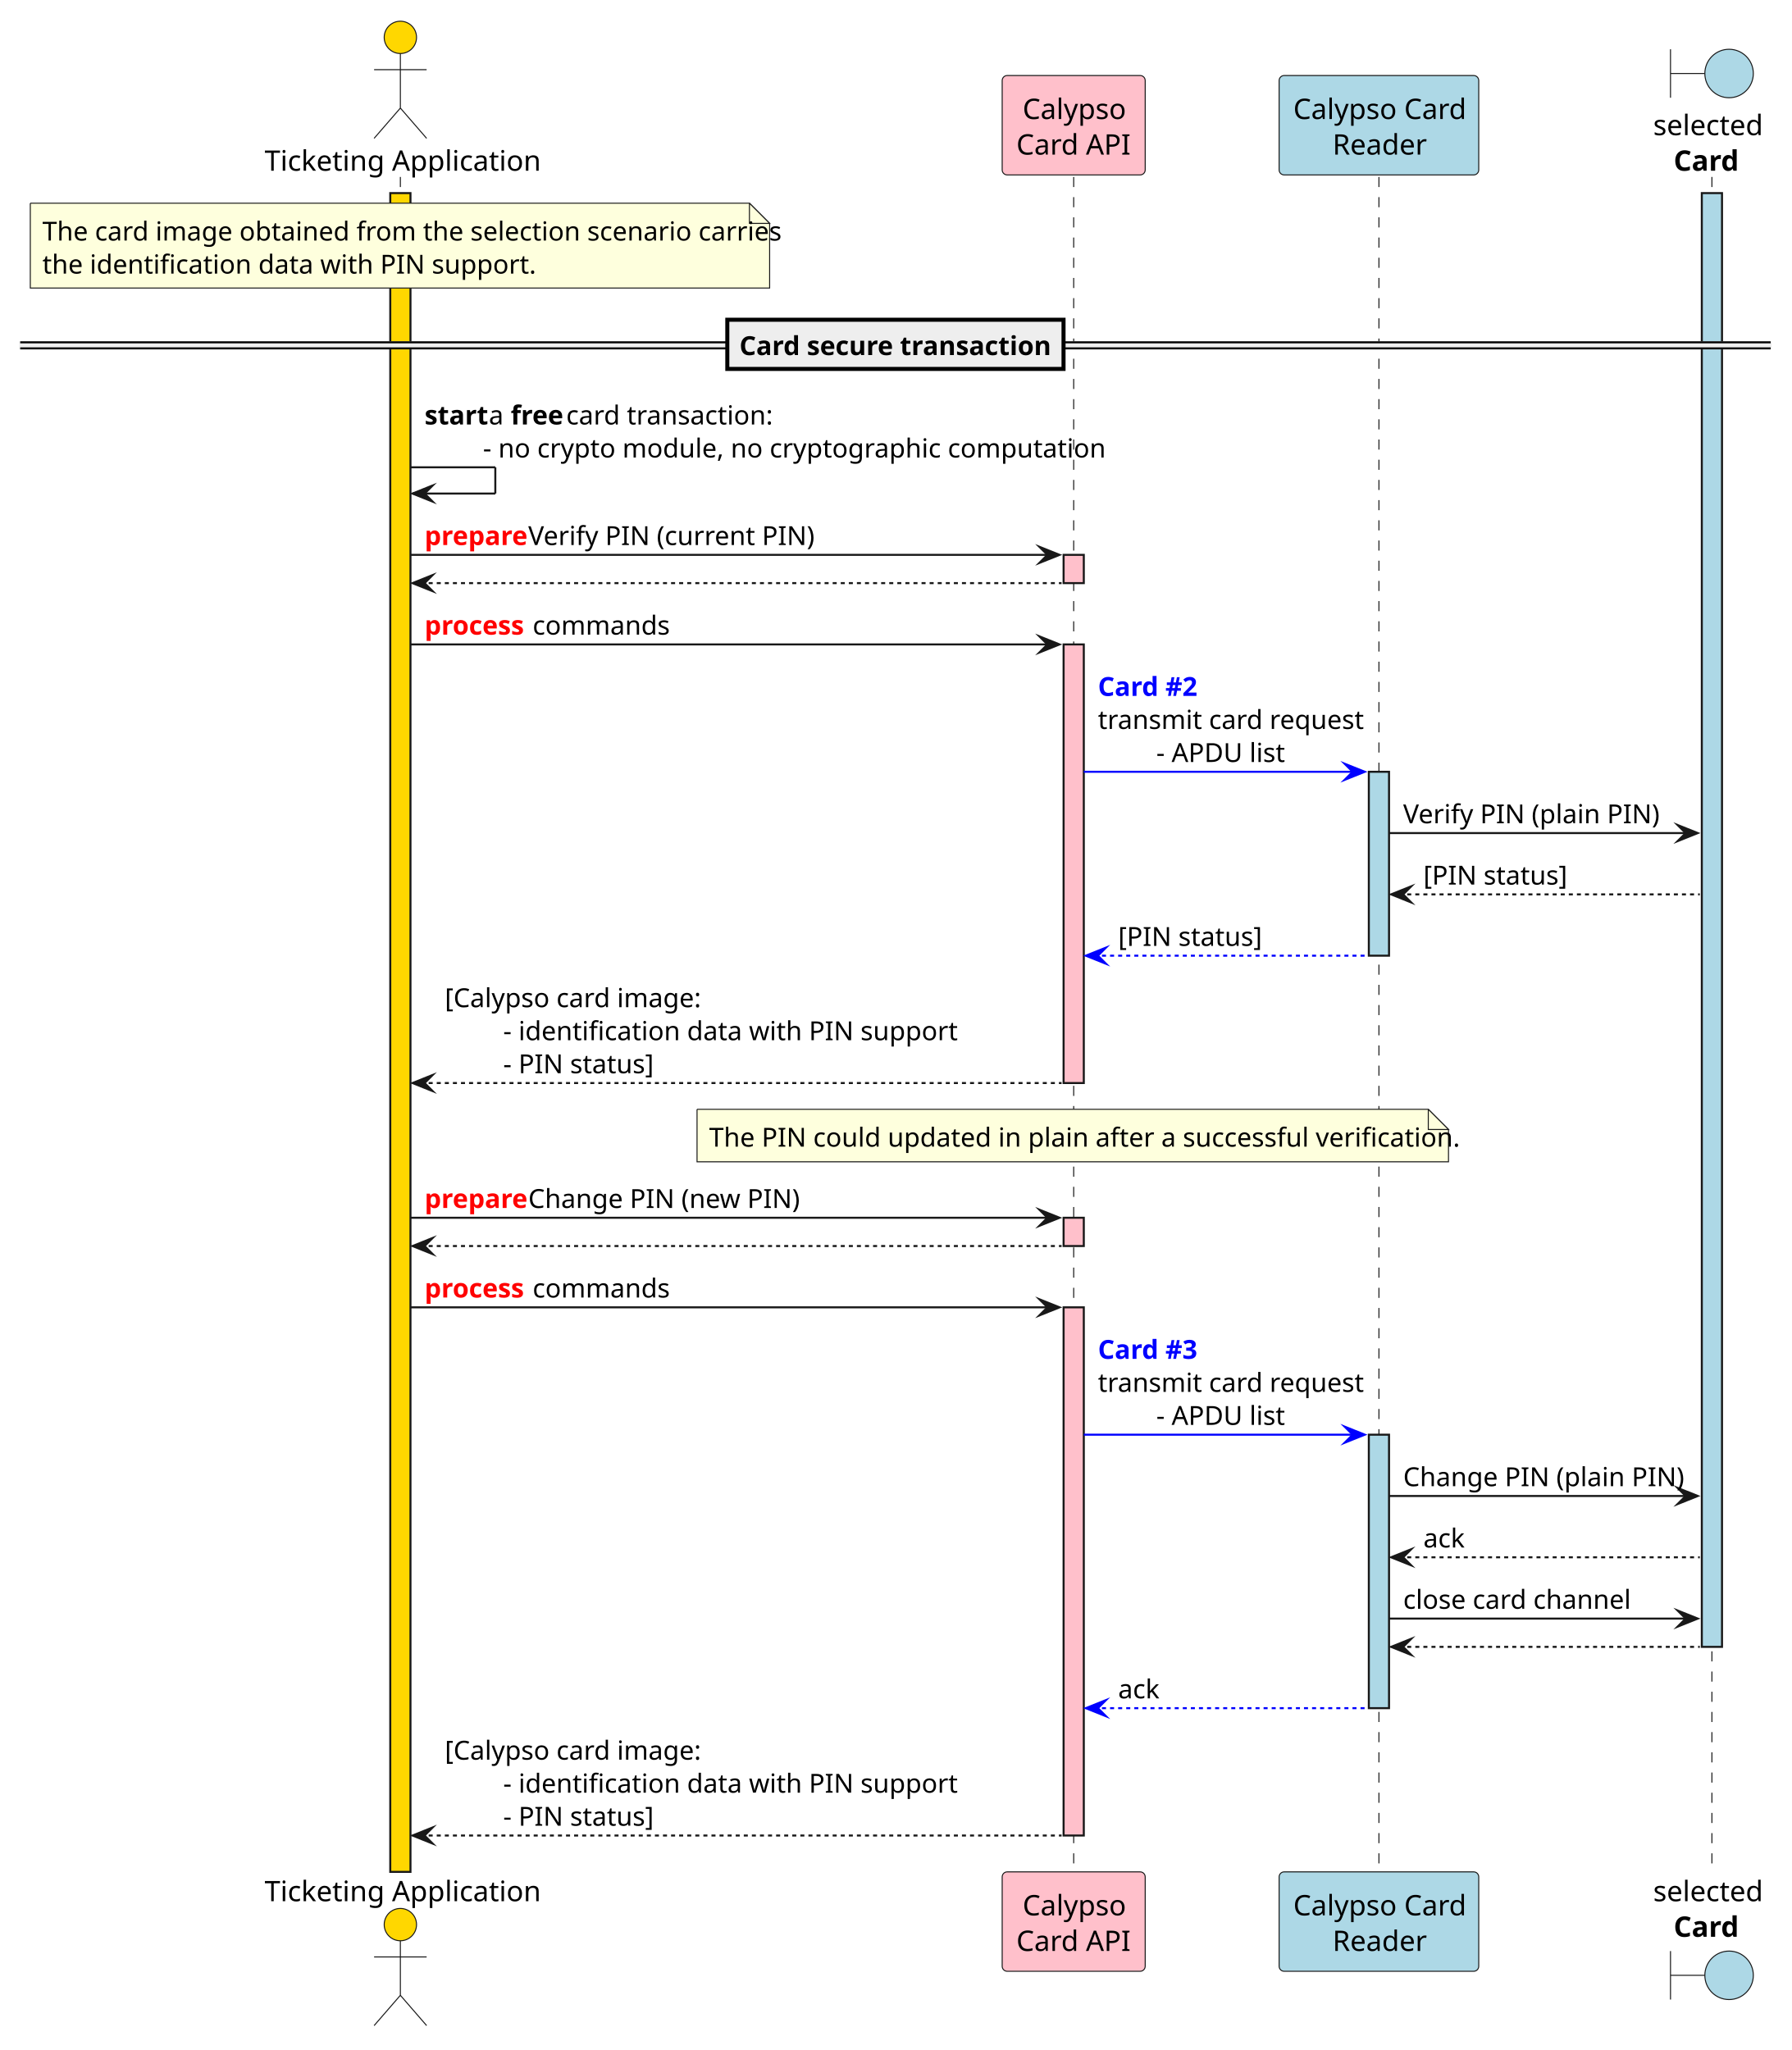
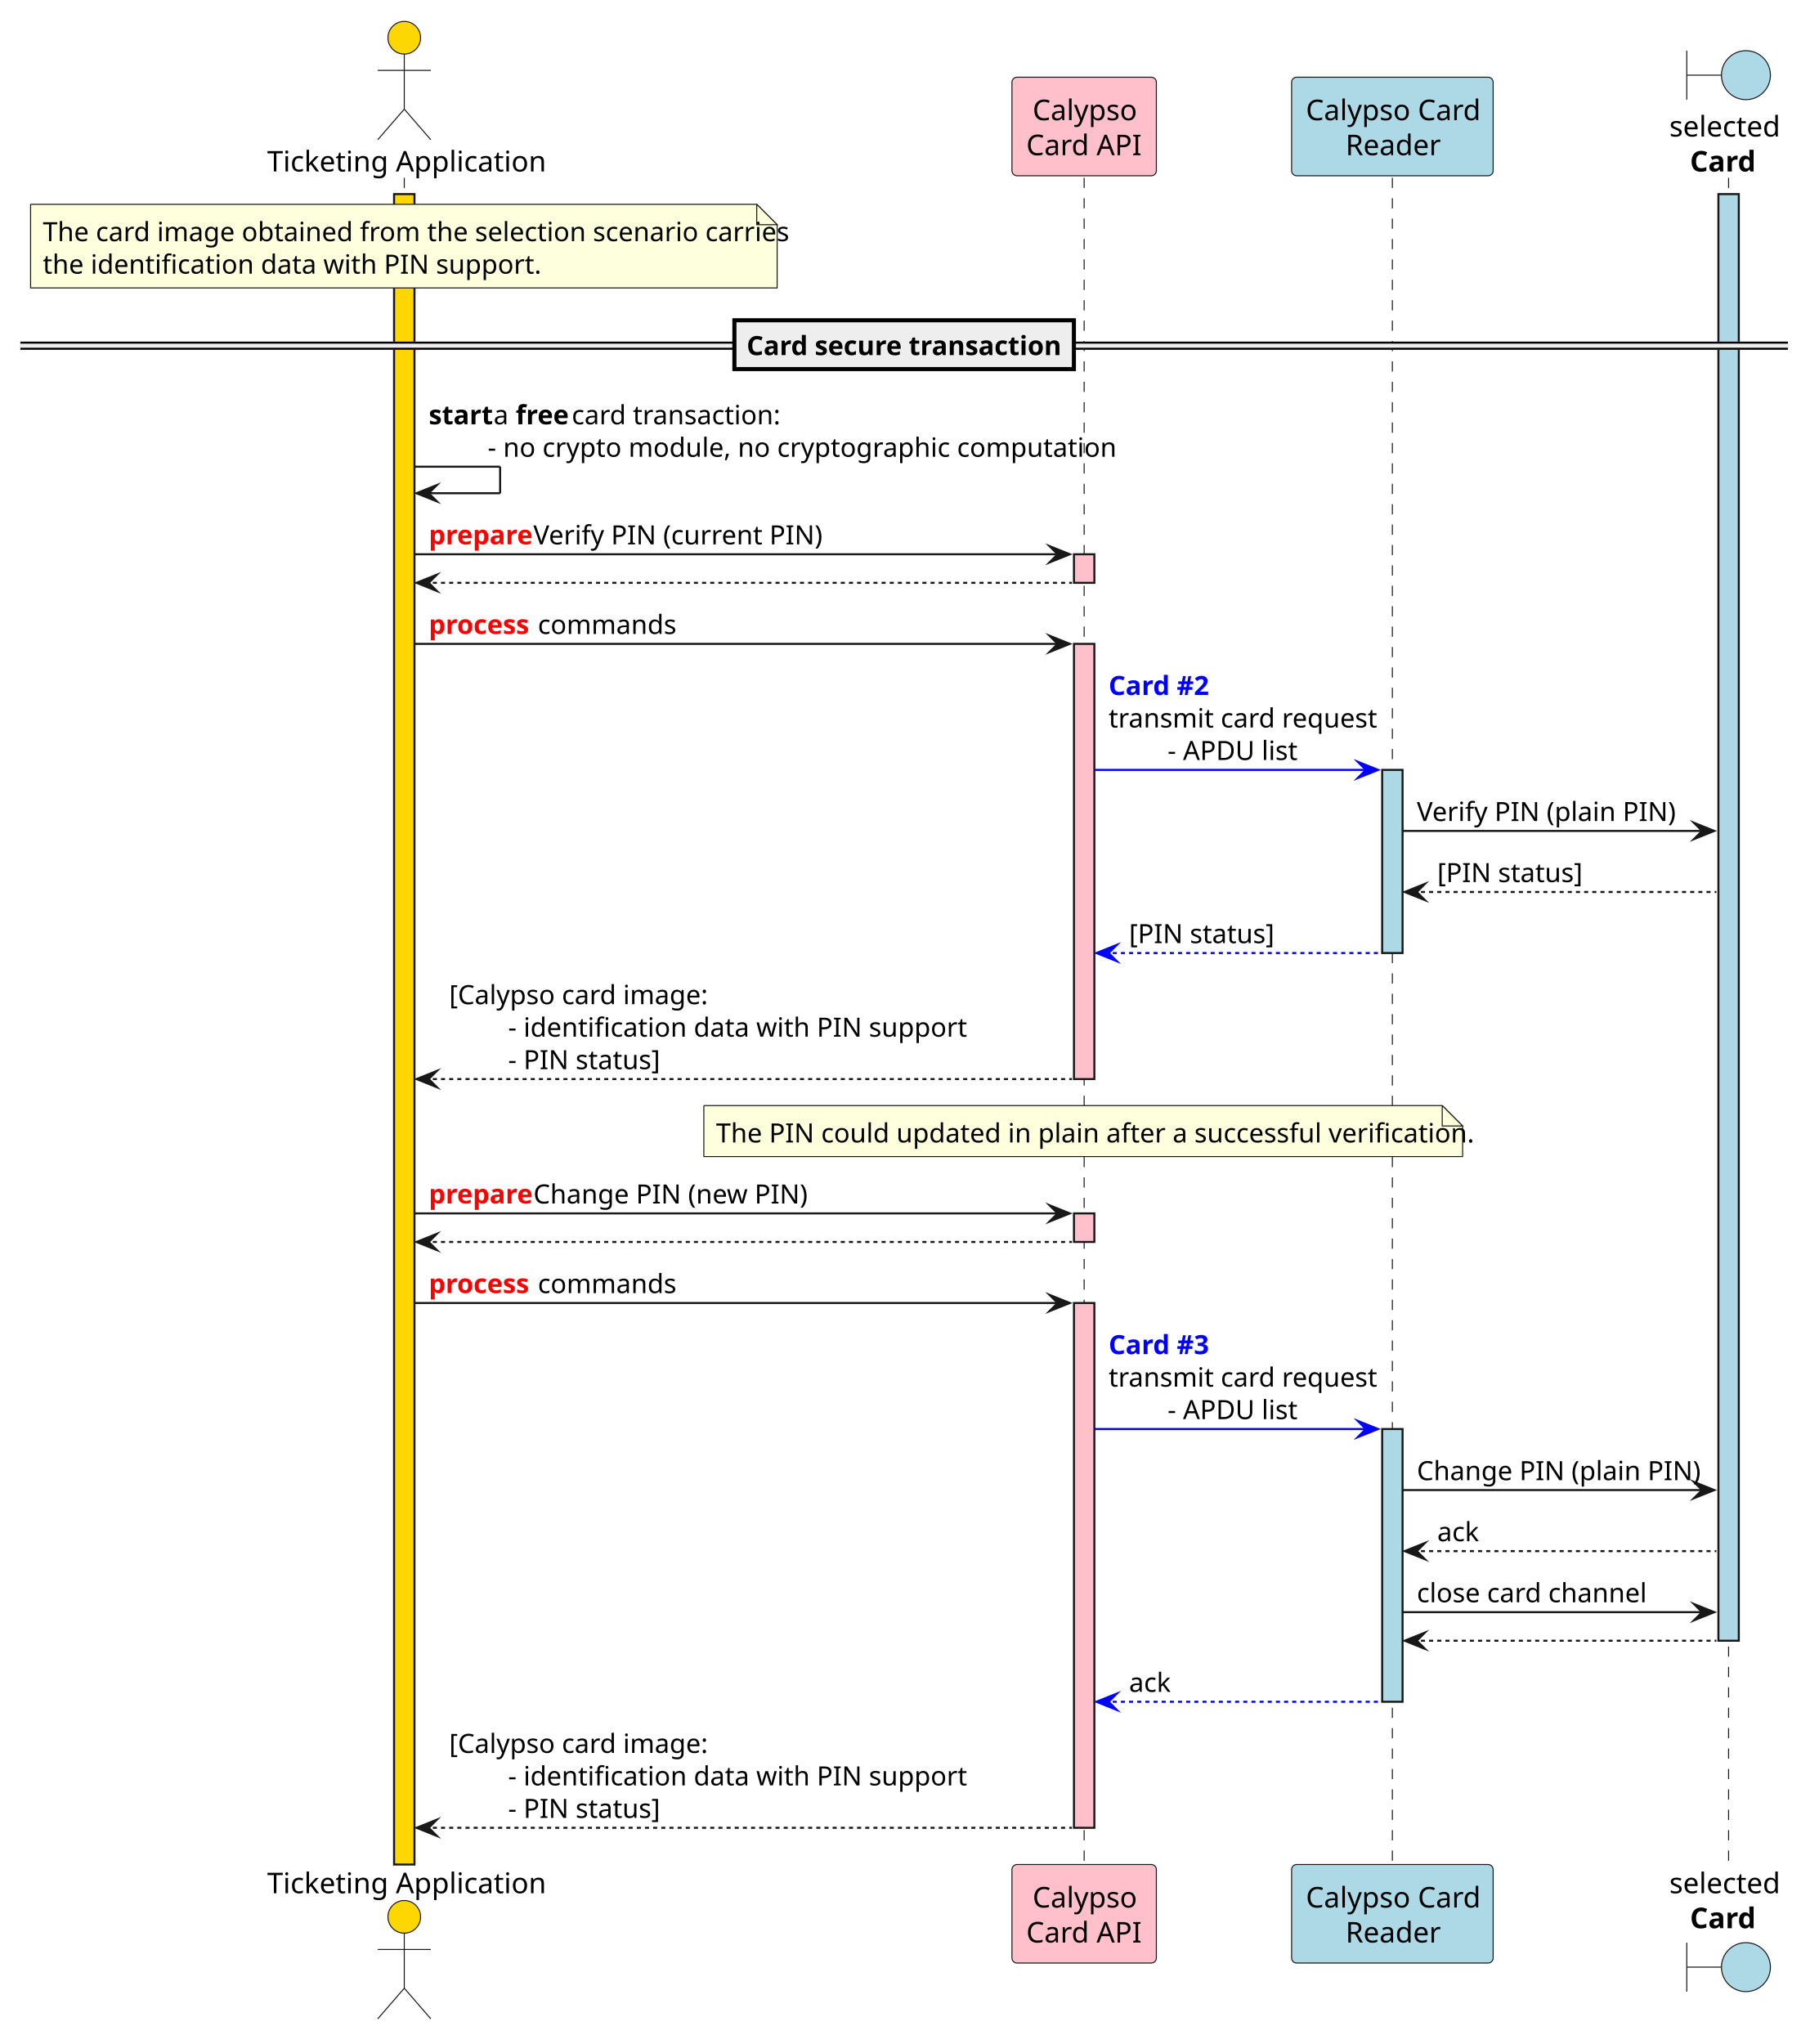
- <svg xmlns="http://www.w3.org/2000/svg" version="1.1" data-diagram-type="SEQUENCE" style="width:887px;height:1015px;background:#FFFFFF;" width="887px" height="1015px" viewBox="0 0 887 1015" zoomAndPan="magnify" preserveAspectRatio="none" contentStyleType="text/css">
+ <svg xmlns="http://www.w3.org/2000/svg" version="1.1" data-diagram-type="SEQUENCE" style="width:887px;height:1002px;background:#FFFFFF;" width="887px" height="1002px" viewBox="0 0 887 1002" zoomAndPan="magnify" preserveAspectRatio="none" contentStyleType="text/css">
  <defs />
  <g font-family="sans-serif" lengthAdjust="spacing">
-     <g class="participant-lifeline" data-qualified-name="app" data-entity-uid="part1" id="part1-lifeline" data-source-line="40">
-       <g>
-         <rect x="194.698" y="87.609" width="8" height="839.195" fill="#000" fill-opacity="0" />
-         <line x1="198.198" y1="87.609" x2="198.198" y2="926.805" style="stroke:#181818;stroke-width:0.5;stroke-dasharray:5,5;" />
-       </g>
+     <g>
+       <rect x="194.698" y="87.151" width="8" height="826.862" fill="#000" fill-opacity="0" />
+       <line x1="198.198" y1="87.151" x2="198.198" y2="914.013" style="stroke:#181818;stroke-width:0.5;stroke-dasharray:5,5;" />
    </g>
    <g>
-       <rect x="193.198" y="95.609" width="10" height="831.195" fill="#FFD700" style="stroke:#181818;stroke-width:1;" />
-     </g>
-     <g class="participant-lifeline" data-qualified-name="capi" data-entity-uid="part2" id="part2-lifeline" data-source-line="41">
-       <g>
-         <rect x="528.021" y="87.609" width="8" height="839.195" fill="#000" fill-opacity="0" />
-         <line x1="531.521" y1="87.609" x2="531.521" y2="926.805" style="stroke:#181818;stroke-width:0.5;stroke-dasharray:5,5;" />
-       </g>
+       <rect x="193.198" y="95.151" width="10" height="818.862" fill="#FFD700" style="stroke:#181818;stroke-width:1;" />
    </g>
    <g>
-       <rect x="526.521" y="274.719" width="10" height="14" fill="#FFC0CB" style="stroke:#181818;stroke-width:1;" />
+       <rect x="528.021" y="87.151" width="8" height="826.862" fill="#000" fill-opacity="0" />
+       <line x1="531.521" y1="87.151" x2="531.521" y2="914.013" style="stroke:#181818;stroke-width:0.5;stroke-dasharray:5,5;" />
    </g>
    <g>
-       <rect x="526.521" y="319.07" width="10" height="217.164" fill="#FFC0CB" style="stroke:#181818;stroke-width:1;" />
+       <rect x="526.521" y="271.709" width="10" height="14" fill="#FFC0CB" style="stroke:#181818;stroke-width:1;" />
    </g>
    <g>
-       <rect x="526.521" y="602.938" width="10" height="14" fill="#FFC0CB" style="stroke:#181818;stroke-width:1;" />
+       <rect x="526.521" y="315.635" width="10" height="213.336" fill="#FFC0CB" style="stroke:#181818;stroke-width:1;" />
    </g>
    <g>
-       <rect x="526.521" y="647.289" width="10" height="261.516" fill="#FFC0CB" style="stroke:#181818;stroke-width:1;" />
-     </g>
-     <g class="participant-lifeline" data-qualified-name="cardReader" data-entity-uid="part3" id="part3-lifeline" data-source-line="42">
-       <g>
-         <rect x="679.124" y="87.609" width="8" height="839.195" fill="#000" fill-opacity="0" />
-         <line x1="682.624" y1="87.609" x2="682.624" y2="926.805" style="stroke:#181818;stroke-width:0.5;stroke-dasharray:5,5;" />
-       </g>
+       <rect x="526.521" y="594.824" width="10" height="14" fill="#FFC0CB" style="stroke:#181818;stroke-width:1;" />
    </g>
    <g>
-       <rect x="677.624" y="382.125" width="10" height="91.055" fill="#ADD8E6" style="stroke:#181818;stroke-width:1;" />
+       <rect x="526.521" y="638.75" width="10" height="257.263" fill="#FFC0CB" style="stroke:#181818;stroke-width:1;" />
    </g>
    <g>
-       <rect x="677.624" y="710.344" width="10" height="135.406" fill="#ADD8E6" style="stroke:#181818;stroke-width:1;" />
-     </g>
-     <g class="participant-lifeline" data-qualified-name="card" data-entity-uid="part4" id="part4-lifeline" data-source-line="43">
-       <g>
-         <rect x="843.964" y="87.609" width="8" height="839.195" fill="#000" fill-opacity="0" />
-         <line x1="847.464" y1="87.609" x2="847.464" y2="926.805" style="stroke:#181818;stroke-width:0.5;stroke-dasharray:5,5;" />
-       </g>
+       <rect x="679.124" y="87.151" width="8" height="826.862" fill="#000" fill-opacity="0" />
+       <line x1="682.624" y1="87.151" x2="682.624" y2="914.013" style="stroke:#181818;stroke-width:0.5;stroke-dasharray:5,5;" />
    </g>
    <g>
-       <rect x="842.464" y="95.609" width="10" height="719.789" fill="#ADD8E6" style="stroke:#181818;stroke-width:1;" />
+       <rect x="677.624" y="377.414" width="10" height="89.779" fill="#ADD8E6" style="stroke:#181818;stroke-width:1;" />
    </g>
-     <g class="participant participant-head" data-qualified-name="app" data-entity-uid="part1" id="part1-head" data-source-line="40">
-       <text x="130.998" y="84.533" fill="#000" font-size="14" textLength="128.399">Ticketing Application</text>
-       <ellipse cx="198.198" cy="18.5" rx="8" ry="8" fill="#FFD700" style="stroke:#181818;stroke-width:0.5;" />
-       <path d="M198.198,26.5 L198.198,53.5 M185.198,34.5 L211.198,34.5 M198.198,53.5 L185.198,68.5 M198.198,53.5 L211.198,68.5" style="stroke:#181818;stroke-width:0.5;" fill="none" />
+     <g>
+       <rect x="677.624" y="700.529" width="10" height="133.705" fill="#ADD8E6" style="stroke:#181818;stroke-width:1;" />
    </g>
-     <g class="participant participant-head" data-qualified-name="capi" data-entity-uid="part2" id="part2-head" data-source-line="41">
-       <rect x="496.121" y="37.391" width="70.8" height="49.219" fill="#FFC0CB" style="stroke:#181818;stroke-width:0.5;" rx="2.5" ry="2.5" />
-       <text x="506.231" y="58.924" fill="#000" font-size="14" textLength="50.579">Calypso</text>
-       <text x="503.121" y="76.533" fill="#000" font-size="14" textLength="56.8">Card API</text>
+     <g>
+       <rect x="843.964" y="87.151" width="8" height="826.862" fill="#000" fill-opacity="0" />
+       <line x1="847.464" y1="87.151" x2="847.464" y2="914.013" style="stroke:#181818;stroke-width:0.5;stroke-dasharray:5,5;" />
    </g>
-     <g class="participant participant-head" data-qualified-name="cardReader" data-entity-uid="part3" id="part3-head" data-source-line="42">
-       <rect x="633.218" y="37.391" width="98.813" height="49.219" fill="#ADD8E6" style="stroke:#181818;stroke-width:0.5;" rx="2.5" ry="2.5" />
-       <text x="640.218" y="58.924" fill="#000" font-size="14" textLength="84.813">Calypso Card</text>
-       <text x="659.666" y="76.533" fill="#000" font-size="14" textLength="45.917">Reader</text>
+     <g>
+       <rect x="842.464" y="95.151" width="10" height="709.157" fill="#ADD8E6" style="stroke:#181818;stroke-width:1;" />
    </g>
-     <g class="participant participant-head" data-qualified-name="card" data-entity-uid="part4" id="part4-head" data-source-line="43">
-       <text x="818.392" y="66.924" fill="#000" font-size="14" textLength="52.145">selected</text>
-       <text x="828.516" y="84.533" fill="#000" font-size="14" textLength="31.896" font-weight="700">Card</text>
-       <path d="M826.964,24.391 L826.964,48.391 M826.964,36.391 L843.964,36.391" style="stroke:#181818;stroke-width:0.5;" fill="none" />
-       <ellipse cx="855.964" cy="36.391" rx="12" ry="12" fill="#ADD8E6" style="stroke:#181818;stroke-width:0.5;" />
-     </g>
-     <g class="participant participant-tail" data-qualified-name="app" data-entity-uid="part1" id="part1-tail" data-source-line="40">
-       <text x="130.998" y="941.338" fill="#000" font-size="14" textLength="128.399">Ticketing Application</text>
-       <ellipse cx="198.198" cy="952.914" rx="8" ry="8" fill="#FFD700" style="stroke:#181818;stroke-width:0.5;" />
-       <path d="M198.198,960.914 L198.198,987.914 M185.198,968.914 L211.198,968.914 M198.198,987.914 L185.198,1002.914 M198.198,987.914 L211.198,1002.914" style="stroke:#181818;stroke-width:0.5;" fill="none" />
-     </g>
-     <g class="participant participant-tail" data-qualified-name="capi" data-entity-uid="part2" id="part2-tail" data-source-line="41">
-       <rect x="496.121" y="926.805" width="70.8" height="49.219" fill="#FFC0CB" style="stroke:#181818;stroke-width:0.5;" rx="2.5" ry="2.5" />
-       <text x="506.231" y="948.338" fill="#000" font-size="14" textLength="50.579">Calypso</text>
-       <text x="503.121" y="965.947" fill="#000" font-size="14" textLength="56.8">Card API</text>
-     </g>
-     <g class="participant participant-tail" data-qualified-name="cardReader" data-entity-uid="part3" id="part3-tail" data-source-line="42">
-       <rect x="633.218" y="926.805" width="98.813" height="49.219" fill="#ADD8E6" style="stroke:#181818;stroke-width:0.5;" rx="2.5" ry="2.5" />
-       <text x="640.218" y="948.338" fill="#000" font-size="14" textLength="84.813">Calypso Card</text>
-       <text x="659.666" y="965.947" fill="#000" font-size="14" textLength="45.917">Reader</text>
-     </g>
-     <g class="participant participant-tail" data-qualified-name="card" data-entity-uid="part4" id="part4-tail" data-source-line="43">
-       <text x="818.392" y="941.338" fill="#000" font-size="14" textLength="52.145">selected</text>
-       <text x="828.516" y="958.947" fill="#000" font-size="14" textLength="31.896" font-weight="700">Card</text>
-       <path d="M826.964,966.023 L826.964,990.023 M826.964,978.023 L843.964,978.023" style="stroke:#181818;stroke-width:0.5;" fill="none" />
-       <ellipse cx="855.964" cy="978.023" rx="12" ry="12" fill="#ADD8E6" style="stroke:#181818;stroke-width:0.5;" />
-     </g>
-     <path d="M15,100.609 L15,142.609 L381,142.609 L381,110.609 L371,100.609 L15,100.609" style="stroke:#181818;stroke-width:0.5;" fill="#FEFFDD" />
-     <path d="M371,100.609 L371,110.609 L381,110.609 L371,100.609" style="stroke:#181818;stroke-width:0.5;" fill="#FEFFDD" />
-     <text x="21" y="119.104" fill="#000" font-size="13" textLength="345.395">The card image obtained from the selection scenario carries</text>
-     <text x="21" y="135.456" fill="#000" font-size="13" textLength="225.462">the identification data with PIN support.</text>
-     <rect x="10" y="169.488" width="866.536" height="3" fill="#EEE" style="stroke:#EEE;stroke-width:1;" />
-     <line x1="10" y1="169.488" x2="876.536" y2="169.488" style="stroke:#000;stroke-width:1;" />
-     <line x1="10" y1="172.488" x2="876.536" y2="172.488" style="stroke:#000;stroke-width:1;" />
-     <rect x="360.046" y="158.313" width="166.445" height="24.352" fill="#EEE" style="stroke:#000;stroke-width:2;" />
-     <text x="366.046" y="175.808" fill="#000" font-size="13" textLength="148.833" font-weight="700">Card secure transaction</text>
-     <g class="message" data-entity-1="part1" data-entity-2="part1" id="msg1" data-source-line="56">
-       <line x1="203.198" y1="231.367" x2="245.198" y2="231.367" style="stroke:#181818;stroke-width:1;" />
-       <line x1="245.198" y1="231.367" x2="245.198" y2="244.367" style="stroke:#181818;stroke-width:1;" />
-       <line x1="204.198" y1="244.367" x2="245.198" y2="244.367" style="stroke:#181818;stroke-width:1;" />
-       <polygon points="214.198,240.367,204.198,244.367,214.198,248.367,210.198,244.367" fill="#181818" style="stroke:#181818;stroke-width:1;stroke-linejoin:miter;stroke-miterlimit:10;" />
-       <text x="210.198" y="210.159" fill="#000" font-size="13" textLength="28.177" font-weight="700">start</text>
-       <text x="241.987" y="210.159" fill="#000" font-size="13">a</text>
-       <text x="252.828" y="210.159" fill="#000" font-size="13" textLength="23.848" font-weight="700">free</text>
-       <text x="280.288" y="210.159" fill="#000" font-size="13" textLength="96.104">card transaction:</text>
-       <text x="239.092" y="226.511" fill="#000" font-size="13" textLength="285.429">- no crypto module, no cryptographic computation</text>
-     </g>
-     <g class="message" data-entity-1="part1" data-entity-2="part2" id="msg2" data-source-line="58">
-       <polygon points="514.521,270.719,524.521,274.719,514.521,278.719,518.521,274.719" fill="#181818" style="stroke:#181818;stroke-width:1;stroke-linejoin:miter;stroke-miterlimit:10;" />
-       <line x1="203.198" y1="274.719" x2="520.521" y2="274.719" style="stroke:#181818;stroke-width:1;" />
-       <text x="210.198" y="269.862" fill="#F00" font-size="13" textLength="47.69" font-weight="700">prepare</text>
-       <text x="261.499" y="269.862" fill="#000" font-size="13" textLength="136.525">Verify PIN (current PIN)</text>
-     </g>
-     <g class="message" data-entity-1="part2" data-entity-2="part1" id="msg3" data-source-line="60">
-       <polygon points="214.198,284.719,204.198,288.719,214.198,292.719,210.198,288.719" fill="#181818" style="stroke:#181818;stroke-width:1;stroke-linejoin:miter;stroke-miterlimit:10;" />
-       <line x1="208.198" y1="288.719" x2="525.521" y2="288.719" style="stroke:#181818;stroke-width:1;stroke-dasharray:2,2;" />
-     </g>
-     <g class="message" data-entity-1="part1" data-entity-2="part2" id="msg4" data-source-line="63">
-       <polygon points="514.521,315.07,524.521,319.07,514.521,323.07,518.521,319.07" fill="#181818" style="stroke:#181818;stroke-width:1;stroke-linejoin:miter;stroke-miterlimit:10;" />
-       <line x1="203.198" y1="319.07" x2="520.521" y2="319.07" style="stroke:#181818;stroke-width:1;" />
-       <text x="210.198" y="314.214" fill="#F00" font-size="13" textLength="49.861" font-weight="700">process</text>
-       <text x="263.67" y="314.214" fill="#000" font-size="13" textLength="63.578">commands</text>
-     </g>
-     <g class="message" data-entity-1="part2" data-entity-2="part3" id="msg5" data-source-line="66">
-       <polygon points="665.624,378.125,675.624,382.125,665.624,386.125,669.624,382.125" fill="#00F" style="stroke:#00F;stroke-width:1;stroke-linejoin:miter;stroke-miterlimit:10;" />
-       <line x1="536.521" y1="382.125" x2="671.624" y2="382.125" style="stroke:#00F;stroke-width:1;" />
-       <text x="543.521" y="344.565" fill="#00F" font-size="13" textLength="47.69" font-weight="700">Card #2</text>
-       <text x="543.521" y="360.917" fill="#000" font-size="13" textLength="122.104">transmit card request</text>
-       <text x="572.415" y="377.269" fill="#000" font-size="13" textLength="63.559">- APDU list</text>
-     </g>
-     <g class="message" data-entity-1="part3" data-entity-2="part4" id="msg6" data-source-line="70">
-       <polygon points="830.464,408.477,840.464,412.477,830.464,416.477,834.464,412.477" fill="#181818" style="stroke:#181818;stroke-width:1;stroke-linejoin:miter;stroke-miterlimit:10;" />
-       <line x1="687.624" y1="412.477" x2="836.464" y2="412.477" style="stroke:#181818;stroke-width:1;" />
-       <text x="694.624" y="407.62" fill="#000" font-size="13" textLength="123.532">Verify PIN (plain PIN)</text>
-     </g>
-     <g class="message" data-entity-1="part4" data-entity-2="part3" id="msg7" data-source-line="71">
-       <polygon points="698.624,438.828,688.624,442.828,698.624,446.828,694.624,442.828" fill="#181818" style="stroke:#181818;stroke-width:1;stroke-linejoin:miter;stroke-miterlimit:10;" />
-       <line x1="692.624" y1="442.828" x2="841.464" y2="442.828" style="stroke:#181818;stroke-width:1;stroke-dasharray:2,2;" />
-       <text x="704.624" y="437.972" fill="#000" font-size="13" textLength="67.19">[PIN status]</text>
-     </g>
-     <g class="message" data-entity-1="part3" data-entity-2="part2" id="msg8" data-source-line="74">
-       <polygon points="547.521,469.18,537.521,473.18,547.521,477.18,543.521,473.18" fill="#00F" style="stroke:#00F;stroke-width:1;stroke-linejoin:miter;stroke-miterlimit:10;" />
-       <line x1="541.521" y1="473.18" x2="676.624" y2="473.18" style="stroke:#00F;stroke-width:1;stroke-dasharray:2,2;" />
-       <text x="553.521" y="468.323" fill="#000" font-size="13" textLength="67.19">[PIN status]</text>
-     </g>
-     <g class="message" data-entity-1="part2" data-entity-2="part1" id="msg9" data-source-line="77">
-       <polygon points="214.198,532.234,204.198,536.234,214.198,540.234,210.198,536.234" fill="#181818" style="stroke:#181818;stroke-width:1;stroke-linejoin:miter;stroke-miterlimit:10;" />
-       <line x1="208.198" y1="536.234" x2="525.521" y2="536.234" style="stroke:#181818;stroke-width:1;stroke-dasharray:2,2;" />
-       <text x="220.198" y="498.675" fill="#000" font-size="13" textLength="122.11">[Calypso card image:</text>
-       <text x="249.092" y="515.026" fill="#000" font-size="13" textLength="208.108">- identification data with PIN support</text>
-       <text x="249.092" y="531.378" fill="#000" font-size="13" textLength="71.519">- PIN status]</text>
-     </g>
-     <path d="M345.064,549.234 L345.064,575.234 L717.064,575.234 L717.064,559.234 L707.064,549.234 L345.064,549.234" style="stroke:#181818;stroke-width:0.5;" fill="#FEFFDD" />
-     <path d="M707.064,549.234 L707.064,559.234 L717.064,559.234 L707.064,549.234" style="stroke:#181818;stroke-width:0.5;" fill="#FEFFDD" />
-     <text x="351.064" y="567.729" fill="#000" font-size="13" textLength="351.914">The PIN could updated in plain after a successful verification.</text>
-     <g class="message" data-entity-1="part1" data-entity-2="part2" id="msg10" data-source-line="84">
-       <polygon points="514.521,598.938,524.521,602.938,514.521,606.938,518.521,602.938" fill="#181818" style="stroke:#181818;stroke-width:1;stroke-linejoin:miter;stroke-miterlimit:10;" />
-       <line x1="203.198" y1="602.938" x2="520.521" y2="602.938" style="stroke:#181818;stroke-width:1;" />
-       <text x="210.198" y="598.081" fill="#F00" font-size="13" textLength="47.69" font-weight="700">prepare</text>
-       <text x="261.499" y="598.081" fill="#000" font-size="13" textLength="132.222">Change PIN (new PIN)</text>
-     </g>
-     <g class="message" data-entity-1="part2" data-entity-2="part1" id="msg11" data-source-line="86">
-       <polygon points="214.198,612.938,204.198,616.938,214.198,620.938,210.198,616.938" fill="#181818" style="stroke:#181818;stroke-width:1;stroke-linejoin:miter;stroke-miterlimit:10;" />
-       <line x1="208.198" y1="616.938" x2="525.521" y2="616.938" style="stroke:#181818;stroke-width:1;stroke-dasharray:2,2;" />
-     </g>
-     <g class="message" data-entity-1="part1" data-entity-2="part2" id="msg12" data-source-line="89">
-       <polygon points="514.521,643.289,524.521,647.289,514.521,651.289,518.521,647.289" fill="#181818" style="stroke:#181818;stroke-width:1;stroke-linejoin:miter;stroke-miterlimit:10;" />
-       <line x1="203.198" y1="647.289" x2="520.521" y2="647.289" style="stroke:#181818;stroke-width:1;" />
-       <text x="210.198" y="642.433" fill="#F00" font-size="13" textLength="49.861" font-weight="700">process</text>
-       <text x="263.67" y="642.433" fill="#000" font-size="13" textLength="63.578">commands</text>
-     </g>
-     <g class="message" data-entity-1="part2" data-entity-2="part3" id="msg13" data-source-line="92">
-       <polygon points="665.624,706.344,675.624,710.344,665.624,714.344,669.624,710.344" fill="#00F" style="stroke:#00F;stroke-width:1;stroke-linejoin:miter;stroke-miterlimit:10;" />
-       <line x1="536.521" y1="710.344" x2="671.624" y2="710.344" style="stroke:#00F;stroke-width:1;" />
-       <text x="543.521" y="672.784" fill="#00F" font-size="13" textLength="47.69" font-weight="700">Card #3</text>
-       <text x="543.521" y="689.136" fill="#000" font-size="13" textLength="122.104">transmit card request</text>
-       <text x="572.415" y="705.487" fill="#000" font-size="13" textLength="63.559">- APDU list</text>
-     </g>
-     <g class="message" data-entity-1="part3" data-entity-2="part4" id="msg14" data-source-line="96">
-       <polygon points="830.464,736.695,840.464,740.695,830.464,744.695,834.464,740.695" fill="#181818" style="stroke:#181818;stroke-width:1;stroke-linejoin:miter;stroke-miterlimit:10;" />
-       <line x1="687.624" y1="740.695" x2="836.464" y2="740.695" style="stroke:#181818;stroke-width:1;" />
-       <text x="694.624" y="735.839" fill="#000" font-size="13" textLength="135.84">Change PIN (plain PIN)</text>
-     </g>
-     <g class="message" data-entity-1="part4" data-entity-2="part3" id="msg15" data-source-line="97">
-       <polygon points="698.624,767.047,688.624,771.047,698.624,775.047,694.624,771.047" fill="#181818" style="stroke:#181818;stroke-width:1;stroke-linejoin:miter;stroke-miterlimit:10;" />
-       <line x1="692.624" y1="771.047" x2="841.464" y2="771.047" style="stroke:#181818;stroke-width:1;stroke-dasharray:2,2;" />
-       <text x="704.624" y="766.19" fill="#000" font-size="13" textLength="20.23">ack</text>
-     </g>
-     <g class="message" data-entity-1="part3" data-entity-2="part4" id="msg16" data-source-line="98">
-       <polygon points="830.464,797.398,840.464,801.398,830.464,805.398,834.464,801.398" fill="#181818" style="stroke:#181818;stroke-width:1;stroke-linejoin:miter;stroke-miterlimit:10;" />
-       <line x1="687.624" y1="801.398" x2="836.464" y2="801.398" style="stroke:#181818;stroke-width:1;" />
-       <text x="694.624" y="796.542" fill="#000" font-size="13" textLength="108.399">close card channel</text>
-     </g>
-     <g class="message" data-entity-1="part4" data-entity-2="part3" id="msg17" data-source-line="99">
-       <polygon points="698.624,811.398,688.624,815.398,698.624,819.398,694.624,815.398" fill="#181818" style="stroke:#181818;stroke-width:1;stroke-linejoin:miter;stroke-miterlimit:10;" />
-       <line x1="692.624" y1="815.398" x2="841.464" y2="815.398" style="stroke:#181818;stroke-width:1;stroke-dasharray:2,2;" />
-     </g>
-     <g class="message" data-entity-1="part3" data-entity-2="part2" id="msg18" data-source-line="103">
-       <polygon points="547.521,841.75,537.521,845.75,547.521,849.75,543.521,845.75" fill="#00F" style="stroke:#00F;stroke-width:1;stroke-linejoin:miter;stroke-miterlimit:10;" />
-       <line x1="541.521" y1="845.75" x2="676.624" y2="845.75" style="stroke:#00F;stroke-width:1;stroke-dasharray:2,2;" />
-       <text x="553.521" y="840.894" fill="#000" font-size="13" textLength="20.23">ack</text>
-     </g>
-     <g class="message" data-entity-1="part2" data-entity-2="part1" id="msg19" data-source-line="106">
-       <polygon points="214.198,904.805,204.198,908.805,214.198,912.805,210.198,908.805" fill="#181818" style="stroke:#181818;stroke-width:1;stroke-linejoin:miter;stroke-miterlimit:10;" />
-       <line x1="208.198" y1="908.805" x2="525.521" y2="908.805" style="stroke:#181818;stroke-width:1;stroke-dasharray:2,2;" />
-       <text x="220.198" y="871.245" fill="#000" font-size="13" textLength="122.11">[Calypso card image:</text>
-       <text x="249.092" y="887.597" fill="#000" font-size="13" textLength="208.108">- identification data with PIN support</text>
-       <text x="249.092" y="903.948" fill="#000" font-size="13" textLength="71.519">- PIN status]</text>
-     </g>
+     <text x="130.998" y="84.075" fill="#000" font-size="14" textLength="128.399">Ticketing Application</text>
+     <ellipse cx="198.198" cy="18.5" rx="8" ry="8" fill="#FFD700" style="stroke:#181818;stroke-width:0.5;" />
+     <path d="M198.198,26.5 L198.198,53.5 M185.198,34.5 L211.198,34.5 M198.198,53.5 L185.198,68.5 M198.198,53.5 L211.198,68.5" style="stroke:#181818;stroke-width:0.5;" fill="none" />
+     <rect x="496.121" y="37.849" width="70.8" height="48.303" fill="#FFC0CB" style="stroke:#181818;stroke-width:0.5;" rx="2.5" ry="2.5" />
+     <text x="506.231" y="58.924" fill="#000" font-size="14" textLength="50.579">Calypso</text>
+     <text x="503.121" y="76.075" fill="#000" font-size="14" textLength="56.8">Card API</text>
+     <rect x="633.218" y="37.849" width="98.813" height="48.303" fill="#ADD8E6" style="stroke:#181818;stroke-width:0.5;" rx="2.5" ry="2.5" />
+     <text x="640.218" y="58.924" fill="#000" font-size="14" textLength="84.813">Calypso Card</text>
+     <text x="659.666" y="76.075" fill="#000" font-size="14" textLength="45.917">Reader</text>
+     <text x="818.392" y="66.924" fill="#000" font-size="14" textLength="52.145">selected</text>
+     <text x="828.516" y="84.075" fill="#000" font-size="14" textLength="31.896" font-weight="700">Card</text>
+     <path d="M826.964,24.849 L826.964,48.849 M826.964,36.849 L843.964,36.849" style="stroke:#181818;stroke-width:0.5;" fill="none" />
+     <ellipse cx="855.964" cy="36.849" rx="12" ry="12" fill="#ADD8E6" style="stroke:#181818;stroke-width:0.5;" />
+     <text x="130.998" y="928.088" fill="#000" font-size="14" textLength="128.399">Ticketing Application</text>
+     <ellipse cx="198.198" cy="939.665" rx="8" ry="8" fill="#FFD700" style="stroke:#181818;stroke-width:0.5;" />
+     <path d="M198.198,947.665 L198.198,974.665 M185.198,955.665 L211.198,955.665 M198.198,974.665 L185.198,989.665 M198.198,974.665 L211.198,989.665" style="stroke:#181818;stroke-width:0.5;" fill="none" />
+     <rect x="496.121" y="914.013" width="70.8" height="48.303" fill="#FFC0CB" style="stroke:#181818;stroke-width:0.5;" rx="2.5" ry="2.5" />
+     <text x="506.231" y="935.088" fill="#000" font-size="14" textLength="50.579">Calypso</text>
+     <text x="503.121" y="952.24" fill="#000" font-size="14" textLength="56.8">Card API</text>
+     <rect x="633.218" y="914.013" width="98.813" height="48.303" fill="#ADD8E6" style="stroke:#181818;stroke-width:0.5;" rx="2.5" ry="2.5" />
+     <text x="640.218" y="935.088" fill="#000" font-size="14" textLength="84.813">Calypso Card</text>
+     <text x="659.666" y="952.24" fill="#000" font-size="14" textLength="45.917">Reader</text>
+     <text x="818.392" y="928.088" fill="#000" font-size="14" textLength="52.145">selected</text>
+     <text x="828.516" y="945.24" fill="#000" font-size="14" textLength="31.896" font-weight="700">Card</text>
+     <path d="M826.964,952.316 L826.964,976.316 M826.964,964.316 L843.964,964.316" style="stroke:#181818;stroke-width:0.5;" fill="none" />
+     <ellipse cx="855.964" cy="964.316" rx="12" ry="12" fill="#ADD8E6" style="stroke:#181818;stroke-width:0.5;" />
+     <path d="M15,100.151 L15,141.151 L381,141.151 L381,110.151 L371,100.151 L15,100.151" style="stroke:#181818;stroke-width:0.5;" fill="#FEFFDD" />
+     <path d="M371,100.151 L371,110.151 L381,110.151 L371,100.151" style="stroke:#181818;stroke-width:0.5;" fill="#FEFFDD" />
+     <text x="21" y="118.221" fill="#000" font-size="13" textLength="345.395">The card image obtained from the selection scenario carries</text>
+     <text x="21" y="134.147" fill="#000" font-size="13" textLength="225.462">the identification data with PIN support.</text>
+     <rect x="10" y="167.967" width="866.536" height="3" fill="#EEE" style="stroke:#EEE;stroke-width:1;" />
+     <line x1="10" y1="167.967" x2="876.536" y2="167.967" style="stroke:#000;stroke-width:1;" />
+     <line x1="10" y1="170.967" x2="876.536" y2="170.967" style="stroke:#000;stroke-width:1;" />
+     <rect x="360.046" y="157.004" width="166.445" height="23.926" fill="#EEE" style="stroke:#000;stroke-width:2;" />
+     <text x="366.046" y="174.074" fill="#000" font-size="13" textLength="148.833" font-weight="700">Card secure transaction</text>
+     <line x1="203.198" y1="228.783" x2="245.198" y2="228.783" style="stroke:#181818;stroke-width:1;" />
+     <line x1="245.198" y1="228.783" x2="245.198" y2="241.783" style="stroke:#181818;stroke-width:1;" />
+     <line x1="204.198" y1="241.783" x2="245.198" y2="241.783" style="stroke:#181818;stroke-width:1;" />
+     <polygon points="214.198,237.783,204.198,241.783,214.198,245.783,210.198,241.783" fill="#181818" style="stroke:#181818;stroke-width:1;stroke-linejoin:miter;stroke-miterlimit:10;" />
+     <text x="210.198" y="208" fill="#000" font-size="13" textLength="28.177" font-weight="700">start</text>
+     <text x="241.987" y="208" fill="#000" font-size="13">a</text>
+     <text x="252.828" y="208" fill="#000" font-size="13" textLength="23.848" font-weight="700">free</text>
+     <text x="280.288" y="208" fill="#000" font-size="13" textLength="96.104">card transaction:</text>
+     <text x="239.092" y="223.926" fill="#000" font-size="13" textLength="285.429">- no crypto module, no cryptographic computation</text>
+     <polygon points="514.521,267.709,524.521,271.709,514.521,275.709,518.521,271.709" fill="#181818" style="stroke:#181818;stroke-width:1;stroke-linejoin:miter;stroke-miterlimit:10;" />
+     <line x1="203.198" y1="271.709" x2="520.521" y2="271.709" style="stroke:#181818;stroke-width:1;" />
+     <text x="210.198" y="266.853" fill="#F00" font-size="13" textLength="47.69" font-weight="700">prepare</text>
+     <text x="261.499" y="266.853" fill="#000" font-size="13" textLength="136.525">Verify PIN (current PIN)</text>
+     <polygon points="214.198,281.709,204.198,285.709,214.198,289.709,210.198,285.709" fill="#181818" style="stroke:#181818;stroke-width:1;stroke-linejoin:miter;stroke-miterlimit:10;" />
+     <line x1="208.198" y1="285.709" x2="525.521" y2="285.709" style="stroke:#181818;stroke-width:1;stroke-dasharray:2,2;" />
+     <polygon points="514.521,311.635,524.521,315.635,514.521,319.635,518.521,315.635" fill="#181818" style="stroke:#181818;stroke-width:1;stroke-linejoin:miter;stroke-miterlimit:10;" />
+     <line x1="203.198" y1="315.635" x2="520.521" y2="315.635" style="stroke:#181818;stroke-width:1;" />
+     <text x="210.198" y="310.779" fill="#F00" font-size="13" textLength="49.861" font-weight="700">process</text>
+     <text x="263.67" y="310.779" fill="#000" font-size="13" textLength="63.578">commands</text>
+     <polygon points="665.624,373.414,675.624,377.414,665.624,381.414,669.624,377.414" fill="#00F" style="stroke:#00F;stroke-width:1;stroke-linejoin:miter;stroke-miterlimit:10;" />
+     <line x1="536.521" y1="377.414" x2="671.624" y2="377.414" style="stroke:#00F;stroke-width:1;" />
+     <text x="543.521" y="340.705" fill="#00F" font-size="13" textLength="47.69" font-weight="700">Card #2</text>
+     <text x="543.521" y="356.631" fill="#000" font-size="13" textLength="122.104">transmit card request</text>
+     <text x="572.415" y="372.558" fill="#000" font-size="13" textLength="63.559">- APDU list</text>
+     <polygon points="830.464,403.34,840.464,407.34,830.464,411.34,834.464,407.34" fill="#181818" style="stroke:#181818;stroke-width:1;stroke-linejoin:miter;stroke-miterlimit:10;" />
+     <line x1="687.624" y1="407.34" x2="836.464" y2="407.34" style="stroke:#181818;stroke-width:1;" />
+     <text x="694.624" y="402.484" fill="#000" font-size="13" textLength="123.532">Verify PIN (plain PIN)</text>
+     <polygon points="698.624,433.267,688.624,437.267,698.624,441.267,694.624,437.267" fill="#181818" style="stroke:#181818;stroke-width:1;stroke-linejoin:miter;stroke-miterlimit:10;" />
+     <line x1="692.624" y1="437.267" x2="841.464" y2="437.267" style="stroke:#181818;stroke-width:1;stroke-dasharray:2,2;" />
+     <text x="704.624" y="432.41" fill="#000" font-size="13" textLength="67.19">[PIN status]</text>
+     <polygon points="547.521,463.193,537.521,467.193,547.521,471.193,543.521,467.193" fill="#00F" style="stroke:#00F;stroke-width:1;stroke-linejoin:miter;stroke-miterlimit:10;" />
+     <line x1="541.521" y1="467.193" x2="676.624" y2="467.193" style="stroke:#00F;stroke-width:1;stroke-dasharray:2,2;" />
+     <text x="553.521" y="462.336" fill="#000" font-size="13" textLength="67.19">[PIN status]</text>
+     <polygon points="214.198,524.972,204.198,528.972,214.198,532.972,210.198,528.972" fill="#181818" style="stroke:#181818;stroke-width:1;stroke-linejoin:miter;stroke-miterlimit:10;" />
+     <line x1="208.198" y1="528.972" x2="525.521" y2="528.972" style="stroke:#181818;stroke-width:1;stroke-dasharray:2,2;" />
+     <text x="220.198" y="492.263" fill="#000" font-size="13" textLength="122.11">[Calypso card image:</text>
+     <text x="249.092" y="508.189" fill="#000" font-size="13" textLength="208.108">- identification data with PIN support</text>
+     <text x="249.092" y="524.115" fill="#000" font-size="13" textLength="71.519">- PIN status]</text>
+     <path d="M345.064,541.972 L345.064,566.972 L717.064,566.972 L717.064,551.972 L707.064,541.972 L345.064,541.972" style="stroke:#181818;stroke-width:0.5;" fill="#FEFFDD" />
+     <path d="M707.064,541.972 L707.064,551.972 L717.064,551.972 L707.064,541.972" style="stroke:#181818;stroke-width:0.5;" fill="#FEFFDD" />
+     <text x="351.064" y="560.042" fill="#000" font-size="13" textLength="351.914">The PIN could updated in plain after a successful verification.</text>
+     <polygon points="514.521,590.824,524.521,594.824,514.521,598.824,518.521,594.824" fill="#181818" style="stroke:#181818;stroke-width:1;stroke-linejoin:miter;stroke-miterlimit:10;" />
+     <line x1="203.198" y1="594.824" x2="520.521" y2="594.824" style="stroke:#181818;stroke-width:1;" />
+     <text x="210.198" y="589.968" fill="#F00" font-size="13" textLength="47.69" font-weight="700">prepare</text>
+     <text x="261.499" y="589.968" fill="#000" font-size="13" textLength="132.222">Change PIN (new PIN)</text>
+     <polygon points="214.198,604.824,204.198,608.824,214.198,612.824,210.198,608.824" fill="#181818" style="stroke:#181818;stroke-width:1;stroke-linejoin:miter;stroke-miterlimit:10;" />
+     <line x1="208.198" y1="608.824" x2="525.521" y2="608.824" style="stroke:#181818;stroke-width:1;stroke-dasharray:2,2;" />
+     <polygon points="514.521,634.75,524.521,638.75,514.521,642.75,518.521,638.75" fill="#181818" style="stroke:#181818;stroke-width:1;stroke-linejoin:miter;stroke-miterlimit:10;" />
+     <line x1="203.198" y1="638.75" x2="520.521" y2="638.75" style="stroke:#181818;stroke-width:1;" />
+     <text x="210.198" y="633.894" fill="#F00" font-size="13" textLength="49.861" font-weight="700">process</text>
+     <text x="263.67" y="633.894" fill="#000" font-size="13" textLength="63.578">commands</text>
+     <polygon points="665.624,696.529,675.624,700.529,665.624,704.529,669.624,700.529" fill="#00F" style="stroke:#00F;stroke-width:1;stroke-linejoin:miter;stroke-miterlimit:10;" />
+     <line x1="536.521" y1="700.529" x2="671.624" y2="700.529" style="stroke:#00F;stroke-width:1;" />
+     <text x="543.521" y="663.82" fill="#00F" font-size="13" textLength="47.69" font-weight="700">Card #3</text>
+     <text x="543.521" y="679.747" fill="#000" font-size="13" textLength="122.104">transmit card request</text>
+     <text x="572.415" y="695.673" fill="#000" font-size="13" textLength="63.559">- APDU list</text>
+     <polygon points="830.464,726.456,840.464,730.456,830.464,734.456,834.464,730.456" fill="#181818" style="stroke:#181818;stroke-width:1;stroke-linejoin:miter;stroke-miterlimit:10;" />
+     <line x1="687.624" y1="730.456" x2="836.464" y2="730.456" style="stroke:#181818;stroke-width:1;" />
+     <text x="694.624" y="725.599" fill="#000" font-size="13" textLength="135.84">Change PIN (plain PIN)</text>
+     <polygon points="698.624,756.382,688.624,760.382,698.624,764.382,694.624,760.382" fill="#181818" style="stroke:#181818;stroke-width:1;stroke-linejoin:miter;stroke-miterlimit:10;" />
+     <line x1="692.624" y1="760.382" x2="841.464" y2="760.382" style="stroke:#181818;stroke-width:1;stroke-dasharray:2,2;" />
+     <text x="704.624" y="755.525" fill="#000" font-size="13" textLength="20.23">ack</text>
+     <polygon points="830.464,786.308,840.464,790.308,830.464,794.308,834.464,790.308" fill="#181818" style="stroke:#181818;stroke-width:1;stroke-linejoin:miter;stroke-miterlimit:10;" />
+     <line x1="687.624" y1="790.308" x2="836.464" y2="790.308" style="stroke:#181818;stroke-width:1;" />
+     <text x="694.624" y="785.452" fill="#000" font-size="13" textLength="108.399">close card channel</text>
+     <polygon points="698.624,800.308,688.624,804.308,698.624,808.308,694.624,804.308" fill="#181818" style="stroke:#181818;stroke-width:1;stroke-linejoin:miter;stroke-miterlimit:10;" />
+     <line x1="692.624" y1="804.308" x2="841.464" y2="804.308" style="stroke:#181818;stroke-width:1;stroke-dasharray:2,2;" />
+     <polygon points="547.521,830.234,537.521,834.234,547.521,838.234,543.521,834.234" fill="#00F" style="stroke:#00F;stroke-width:1;stroke-linejoin:miter;stroke-miterlimit:10;" />
+     <line x1="541.521" y1="834.234" x2="676.624" y2="834.234" style="stroke:#00F;stroke-width:1;stroke-dasharray:2,2;" />
+     <text x="553.521" y="829.378" fill="#000" font-size="13" textLength="20.23">ack</text>
+     <polygon points="214.198,892.013,204.198,896.013,214.198,900.013,210.198,896.013" fill="#181818" style="stroke:#181818;stroke-width:1;stroke-linejoin:miter;stroke-miterlimit:10;" />
+     <line x1="208.198" y1="896.013" x2="525.521" y2="896.013" style="stroke:#181818;stroke-width:1;stroke-dasharray:2,2;" />
+     <text x="220.198" y="859.304" fill="#000" font-size="13" textLength="122.11">[Calypso card image:</text>
+     <text x="249.092" y="875.23" fill="#000" font-size="13" textLength="208.108">- identification data with PIN support</text>
+     <text x="249.092" y="891.157" fill="#000" font-size="13" textLength="71.519">- PIN status]</text>
  </g>
</svg>
